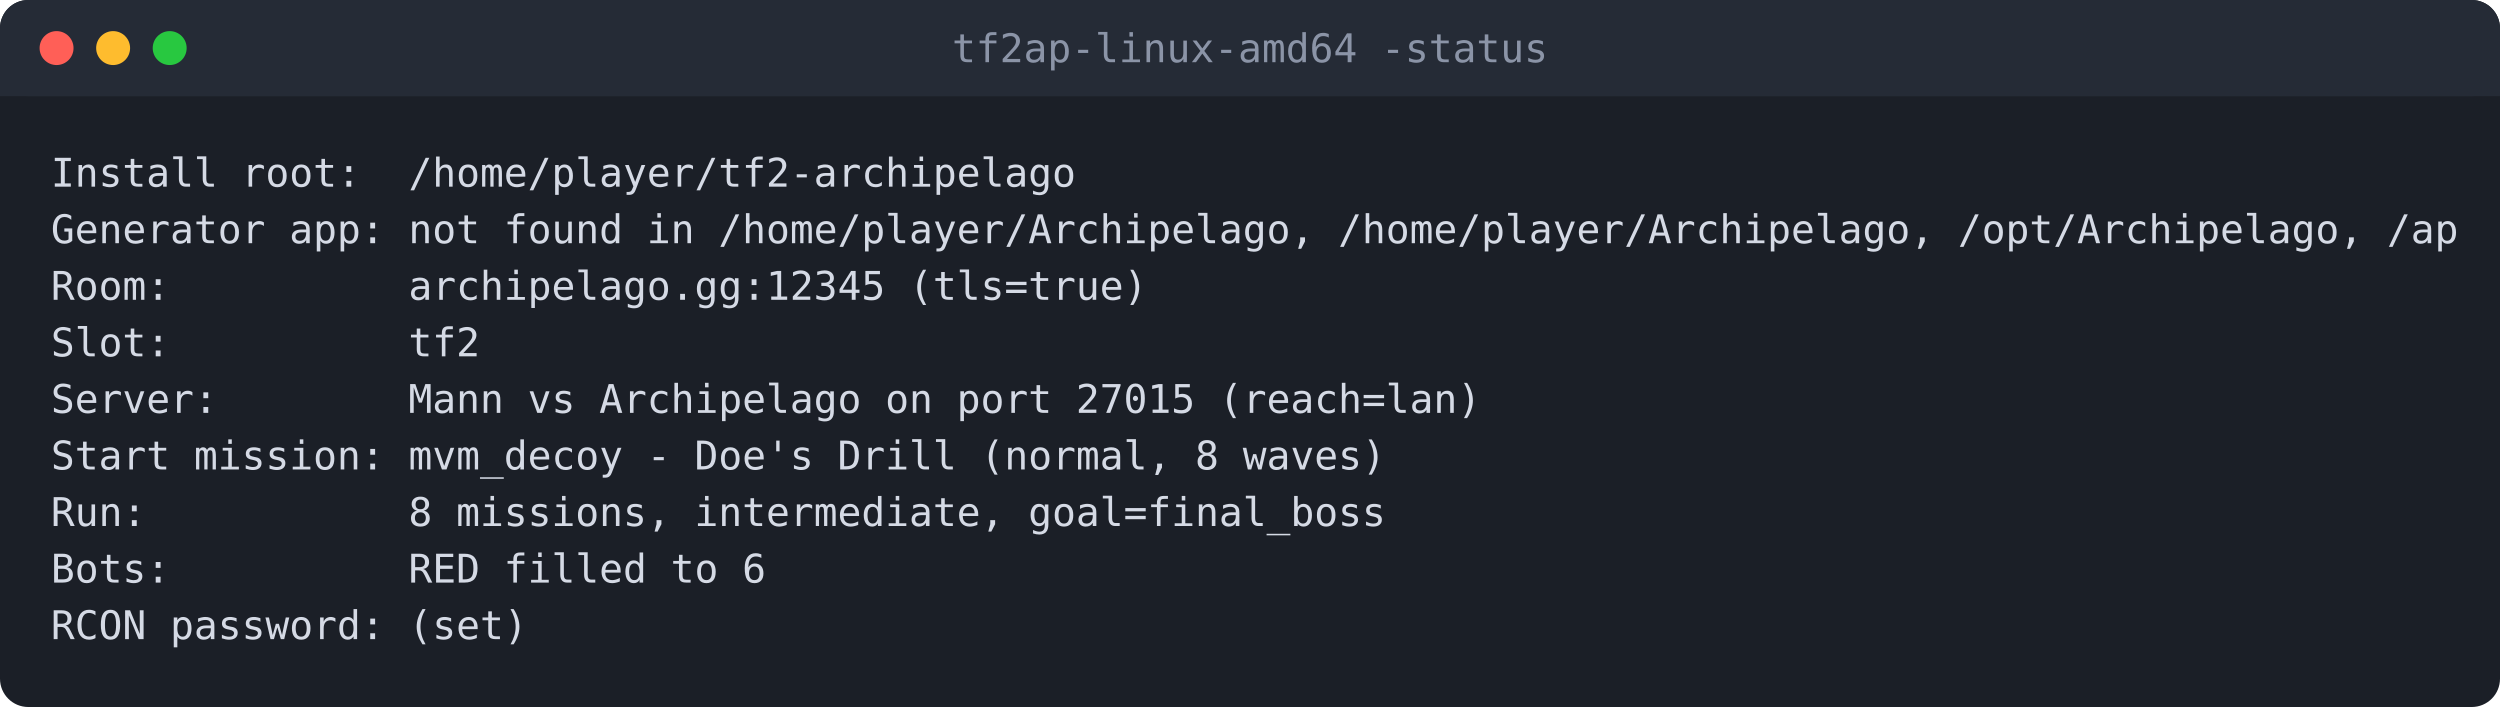
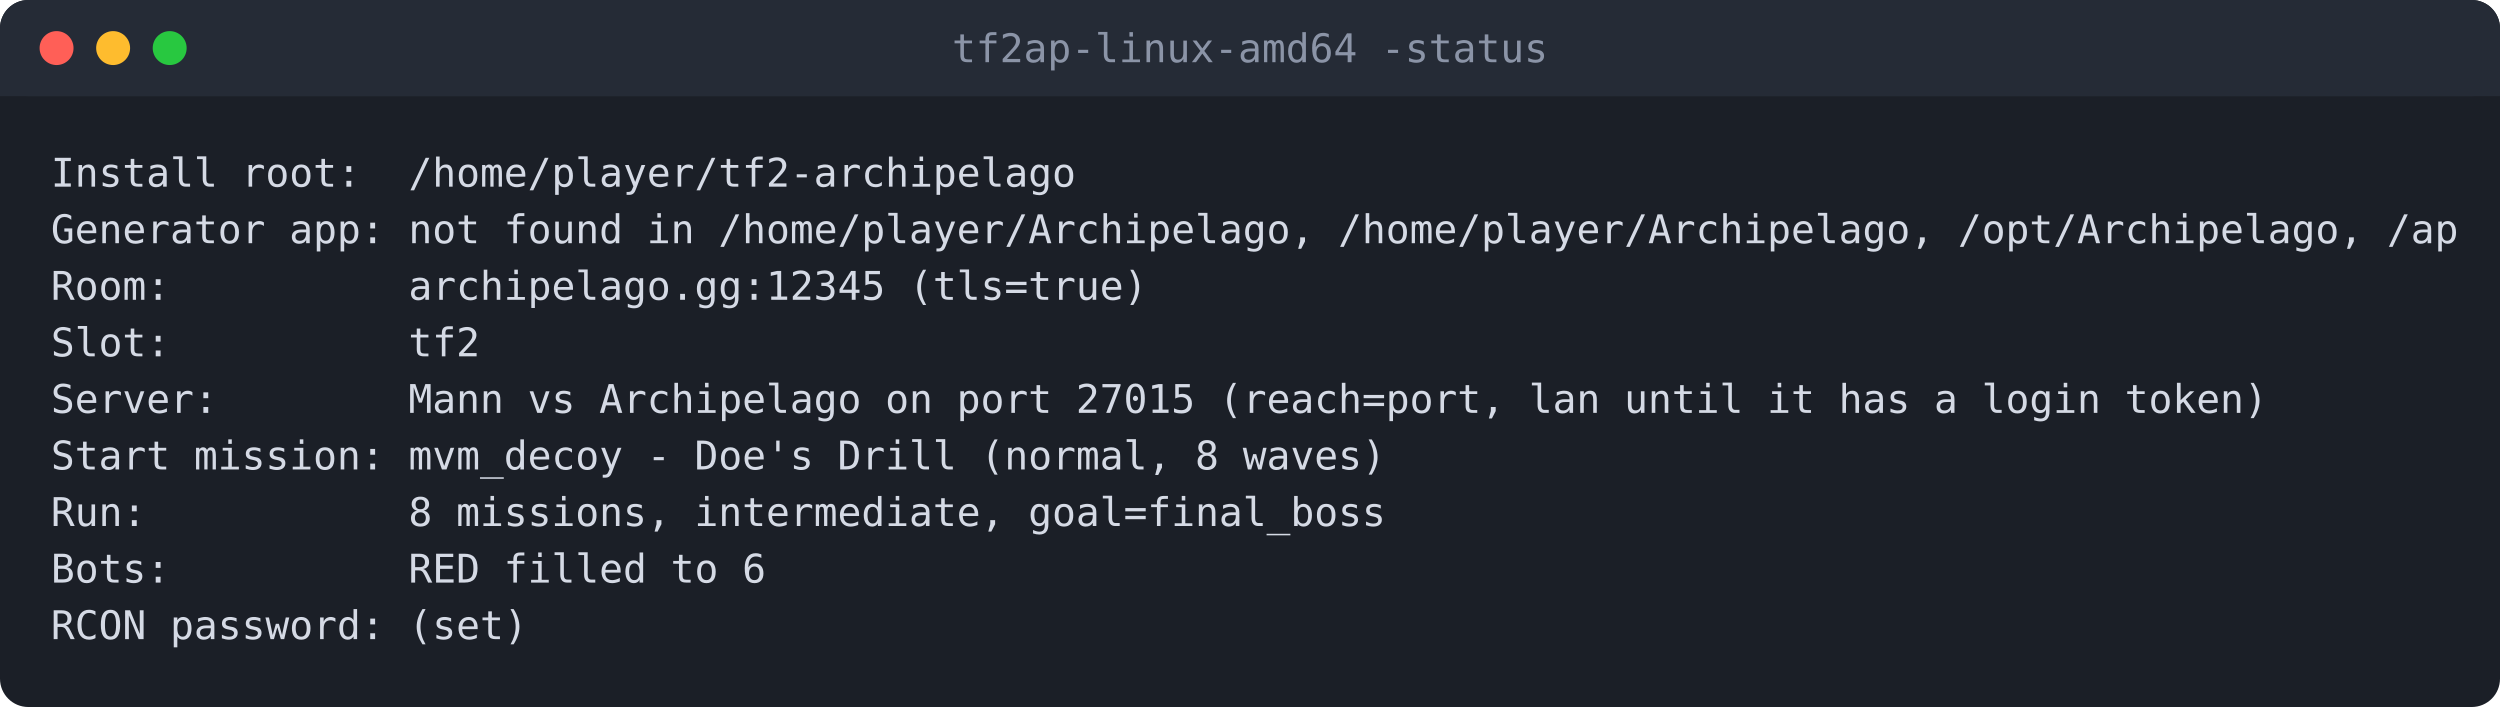
<svg xmlns="http://www.w3.org/2000/svg" width="884" height="250" viewBox="0 0 884 250" font-family="ui-monospace, SFMono-Regular, Menlo, Consolas, monospace" font-size="14">
  <rect width="884" height="250" rx="10" fill="#1b1f27" />
  <rect width="884" height="34" rx="10" fill="#252b36" />
  <rect y="24" width="884" height="10" fill="#252b36" />
  <circle cx="20" cy="17" r="6" fill="#ff5f57" />
  <circle cx="40" cy="17" r="6" fill="#febc2e" />
  <circle cx="60" cy="17" r="6" fill="#28c840" />
  <text text-anchor="middle" x="442" y="22" fill="#8b94a7">tf2ap-linux-amd64 -status</text>
  <text x="18" y="66" fill="#d5dae5" xml:space="preserve">Install root:  /home/player/tf2-archipelago</text>
  <text x="18" y="86" fill="#d5dae5" xml:space="preserve">Generator app: not found in /home/player/Archipelago, /home/player/Archipelago, /opt/Archipelago, /ap</text>
  <text x="18" y="106" fill="#d5dae5" xml:space="preserve">Room:          archipelago.gg:12345 (tls=true)</text>
  <text x="18" y="126" fill="#d5dae5" xml:space="preserve">Slot:          tf2</text>
-   <text x="18" y="146" fill="#d5dae5" xml:space="preserve">Server:        Mann vs Archipelago on port 27015 (reach=lan)</text>
+   <text x="18" y="146" fill="#d5dae5" xml:space="preserve">Server:        Mann vs Archipelago on port 27015 (reach=port, lan until it has a login token)</text>
  <text x="18" y="166" fill="#d5dae5" xml:space="preserve">Start mission: mvm_decoy - Doe's Drill (normal, 8 waves)</text>
  <text x="18" y="186" fill="#d5dae5" xml:space="preserve">Run:           8 missions, intermediate, goal=final_boss</text>
  <text x="18" y="206" fill="#d5dae5" xml:space="preserve">Bots:          RED filled to 6</text>
  <text x="18" y="226" fill="#d5dae5" xml:space="preserve">RCON password: (set)</text>
</svg>
